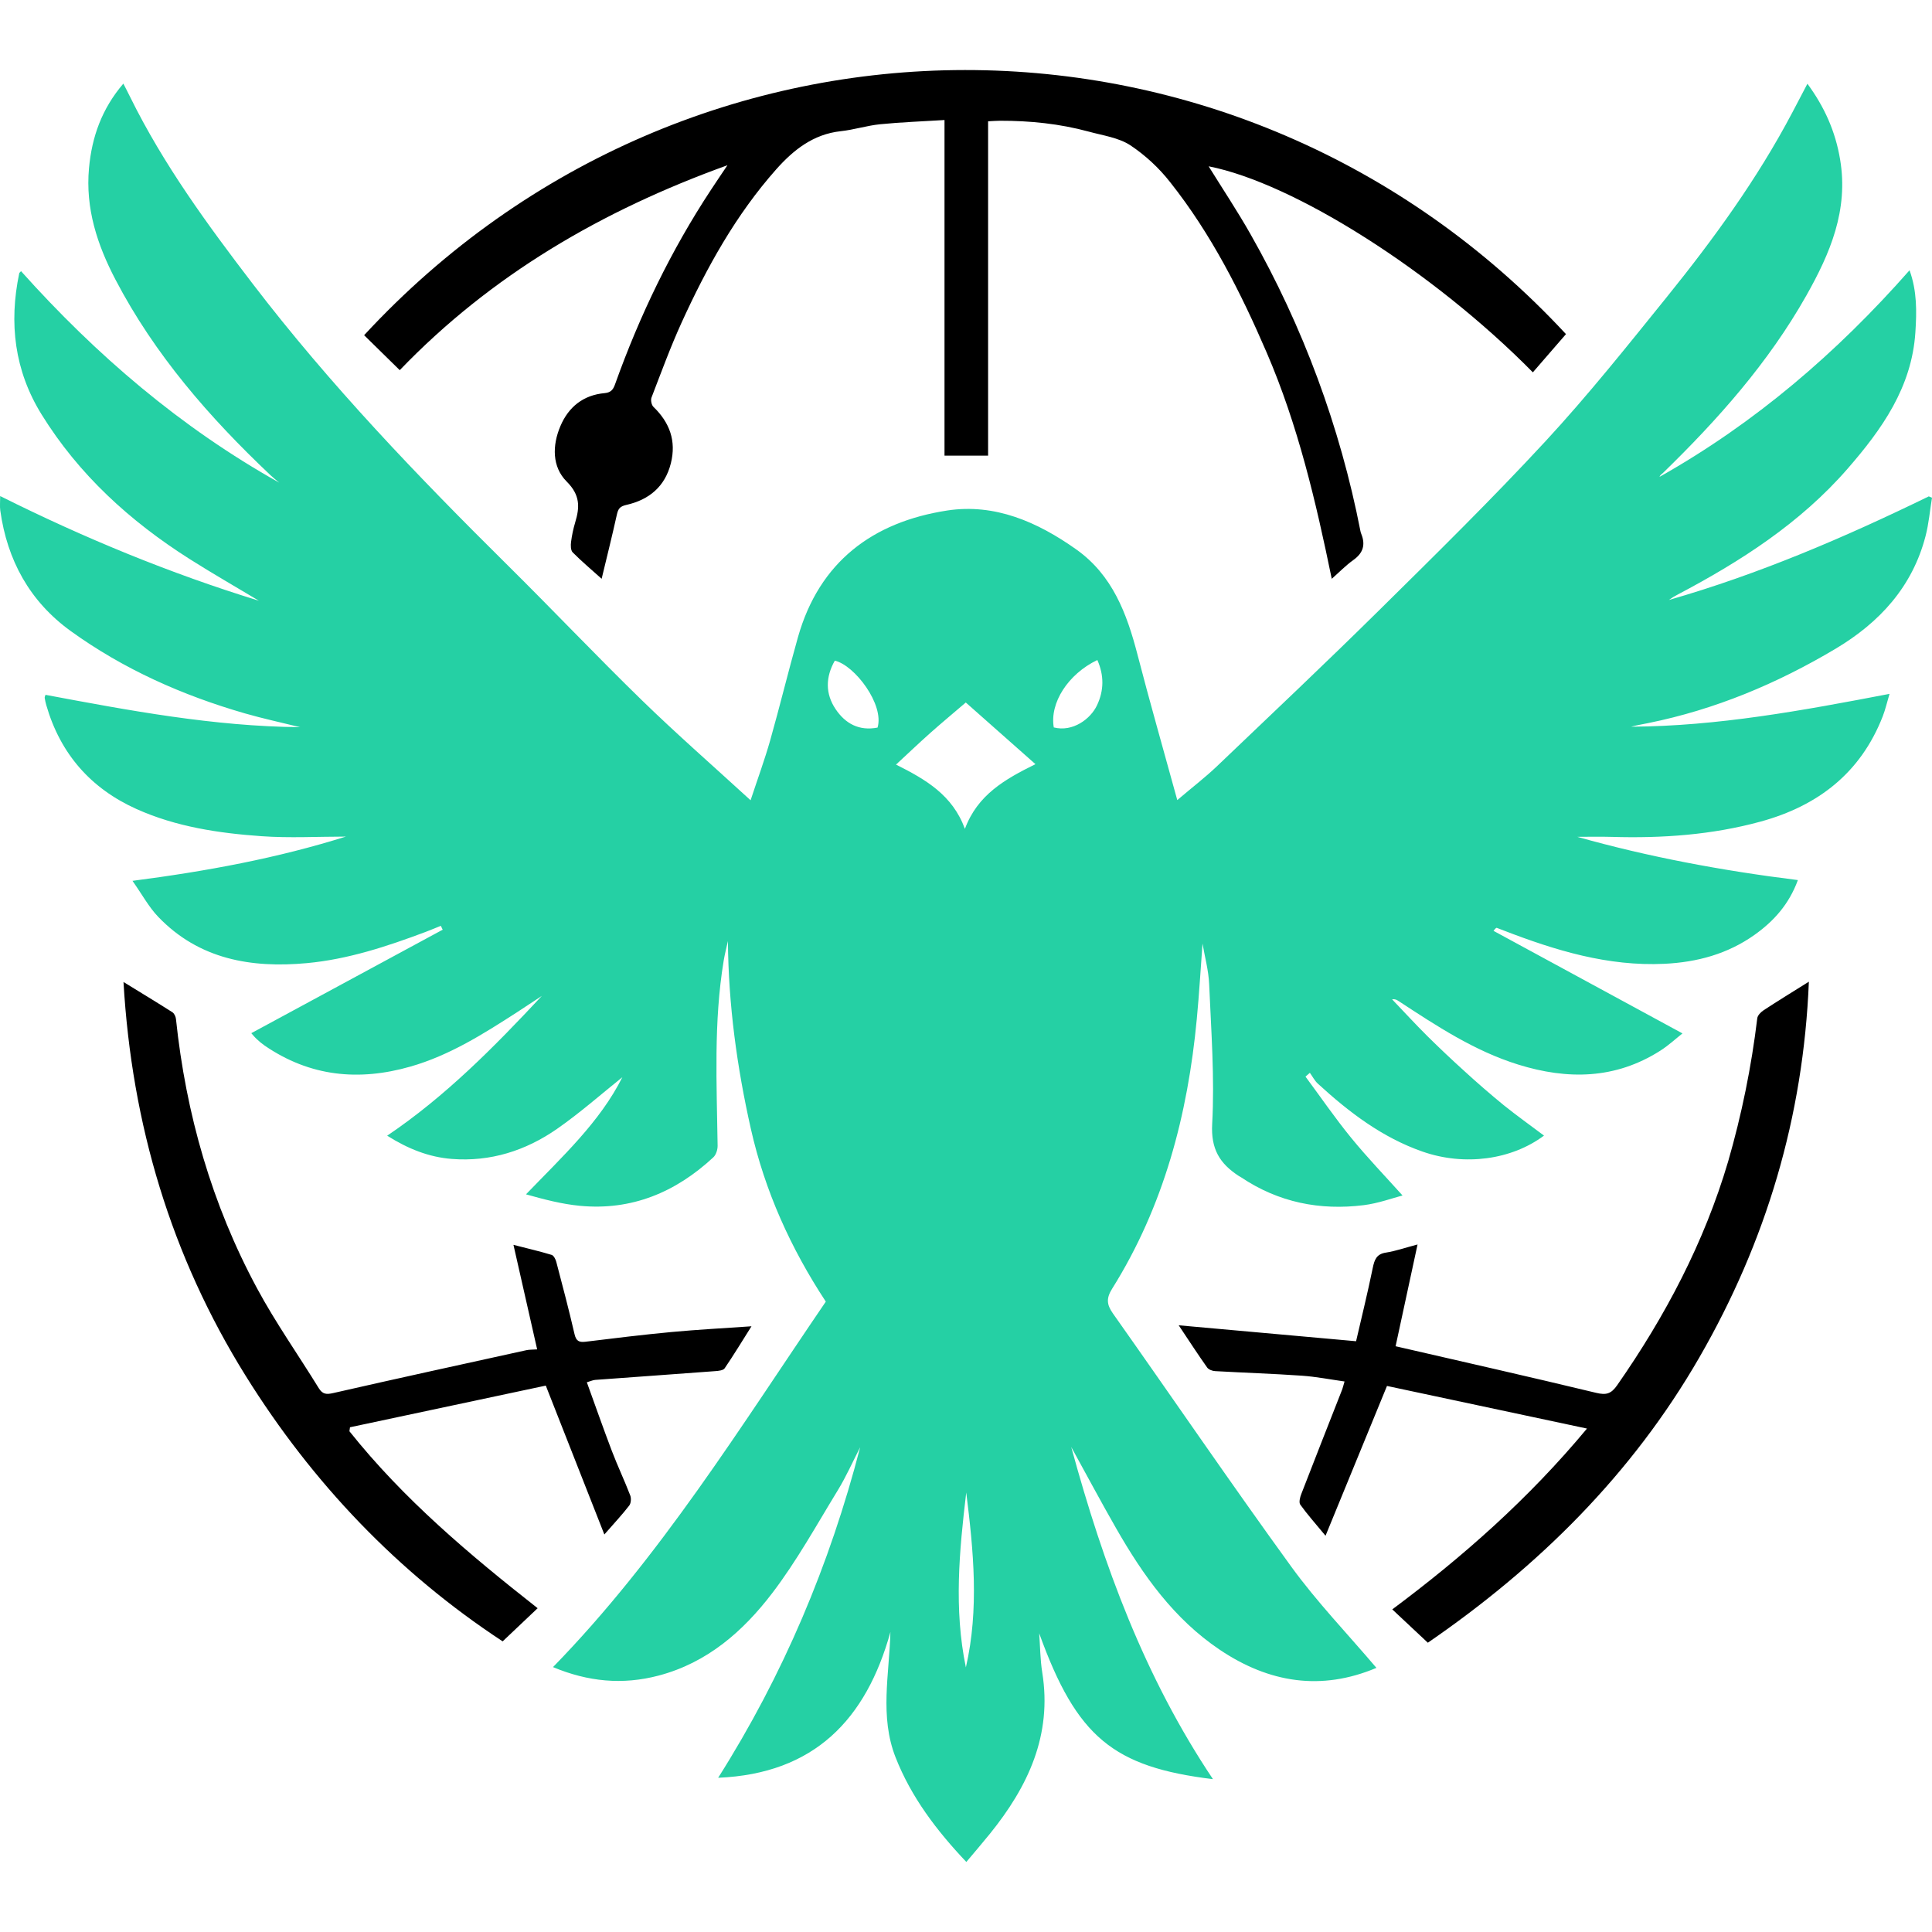
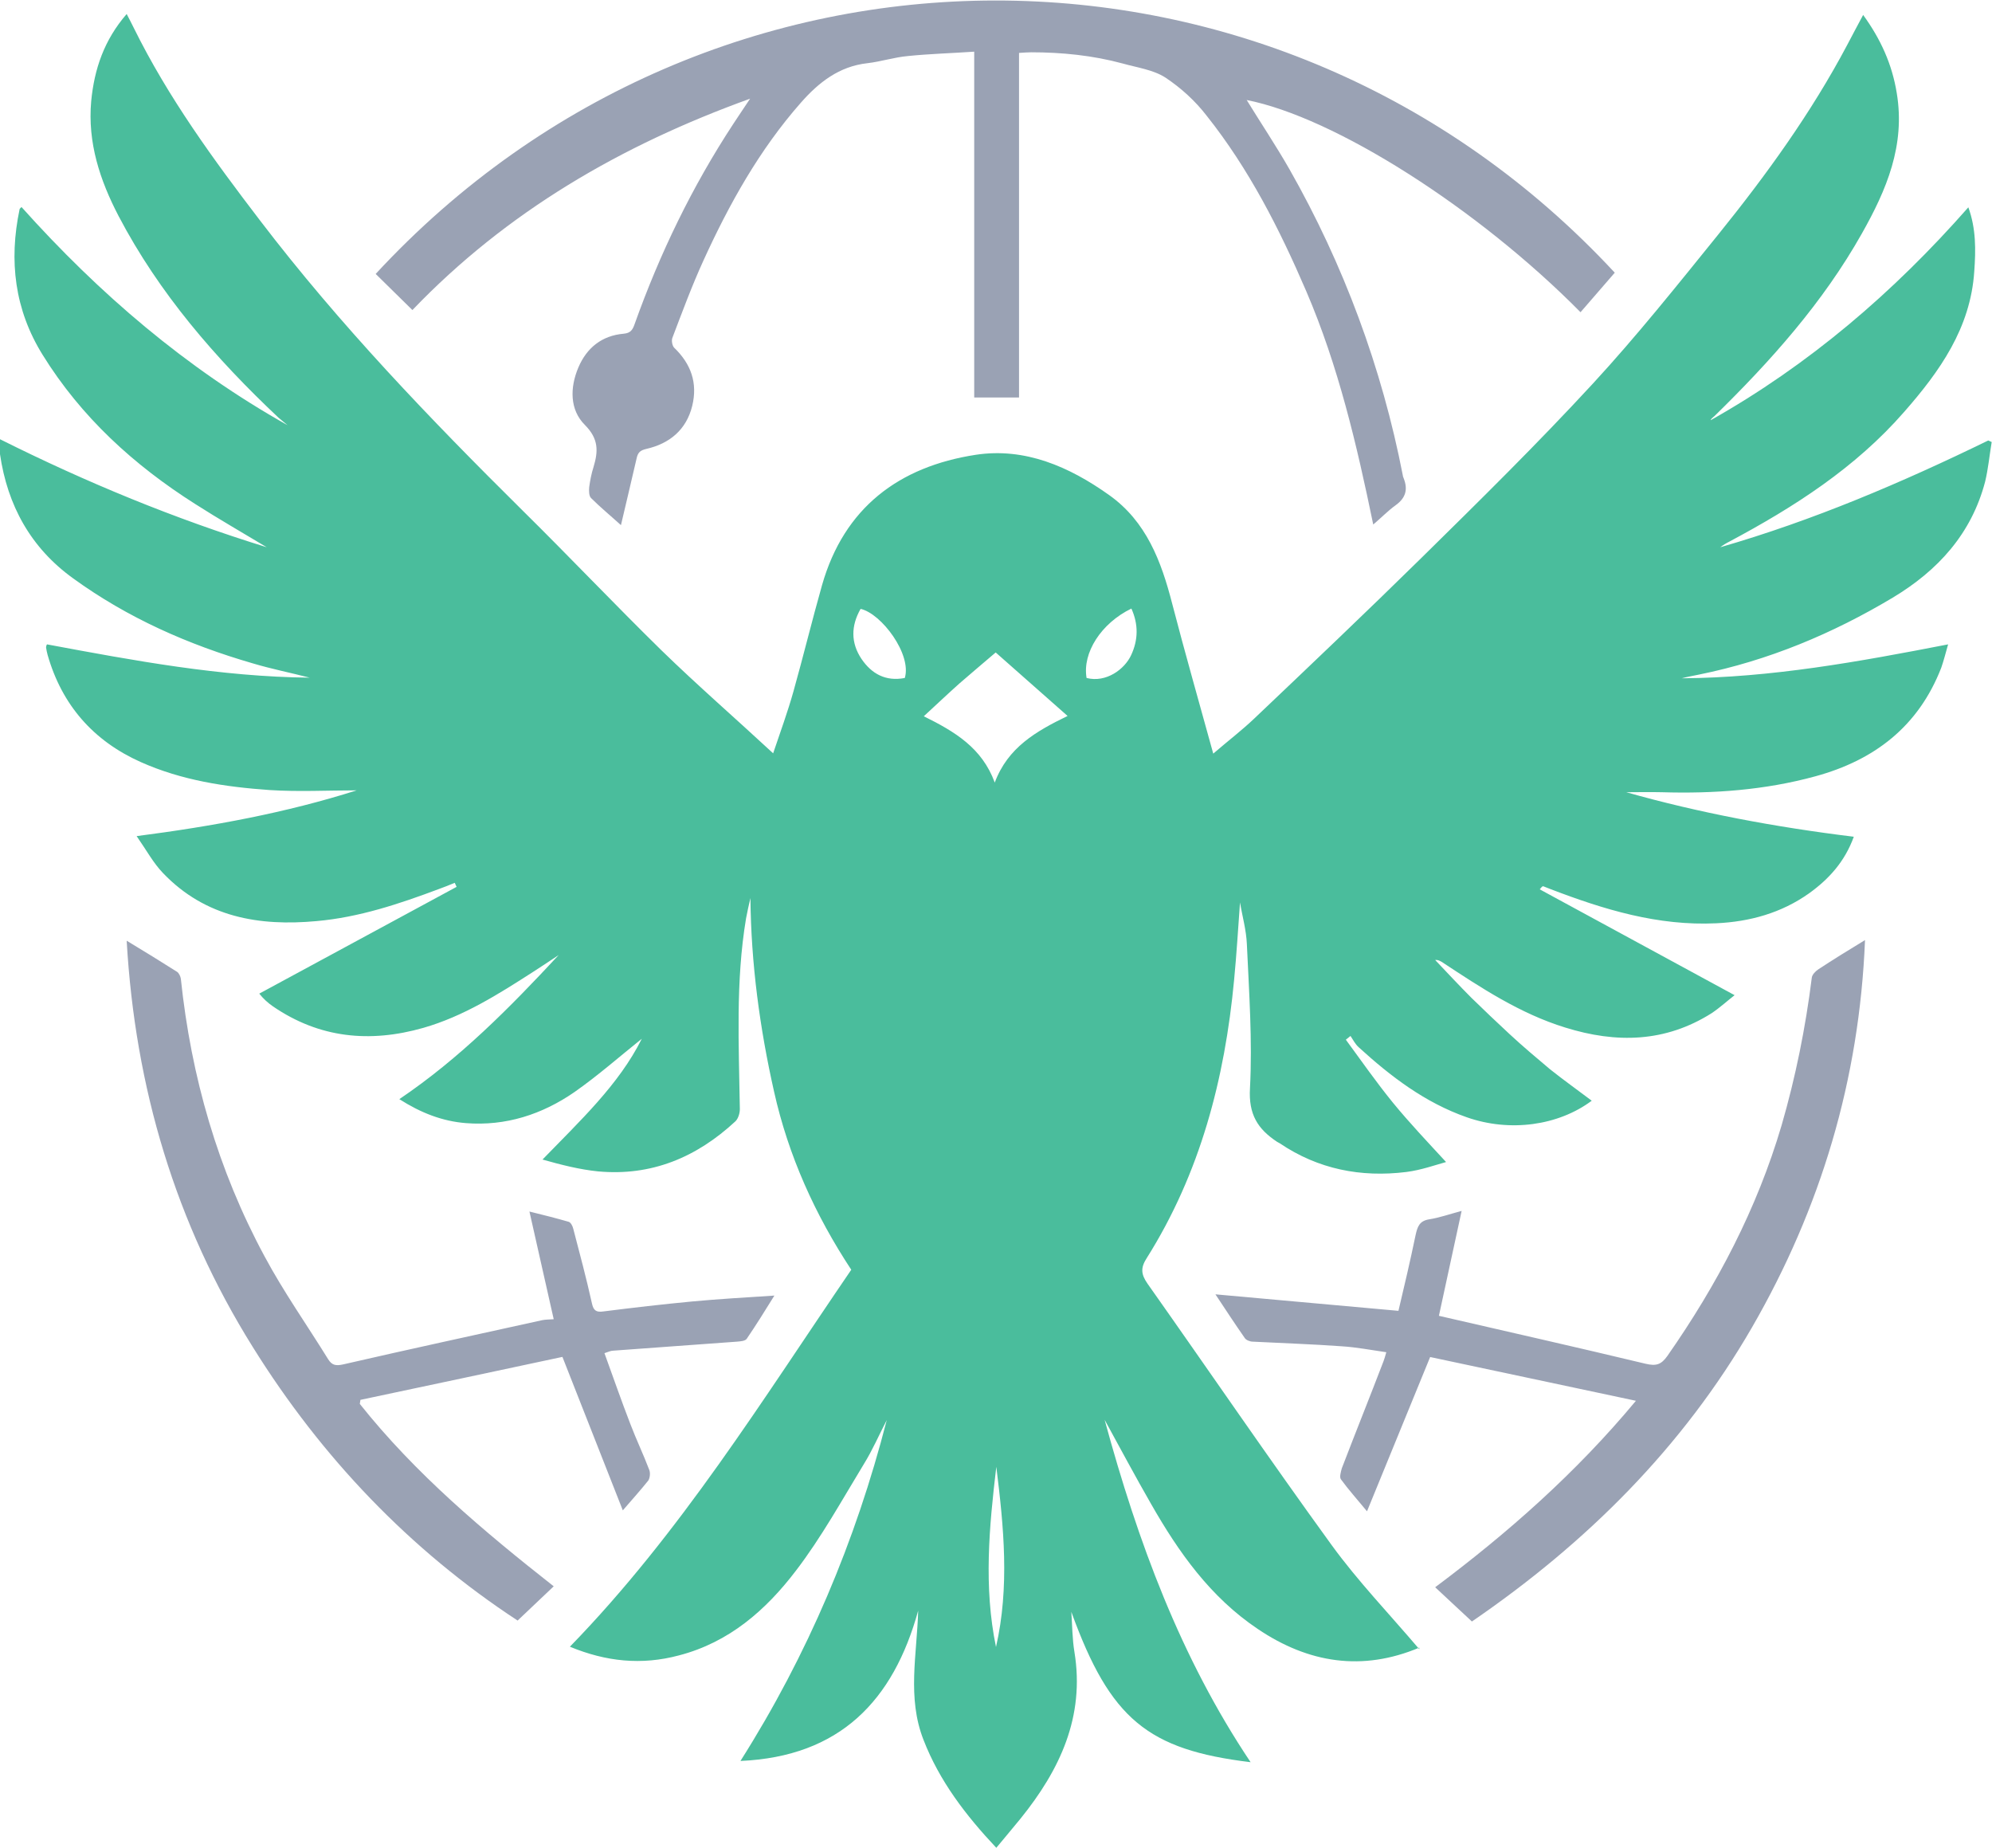
- <svg xmlns="http://www.w3.org/2000/svg" width="64" height="64" viewBox="0 0 64 64" fill="none">
-   <path d="M45.597 55.25c-1.826.771-3.555.501-5.194-.602-1.516-1.021-2.538-2.464-3.427-4.016-.497-.866-.966-1.748-1.49-2.699 1.07 3.927 2.44 7.636 4.695 11.004-3.297-.402-4.513-1.385-5.756-4.831.032.43.032.866.1 1.292.336 2.082-.472 3.787-1.732 5.347-.25.309-.509.609-.782.935-.983-1.038-1.826-2.145-2.345-3.468-.53-1.352-.207-2.743-.17-4.149-.803 2.895-2.52 4.695-5.706 4.828 2.157-3.407 3.698-7.062 4.704-10.949-.245.476-.462.969-.74 1.424-.705 1.152-1.361 2.346-2.178 3.415-.963 1.26-2.144 2.298-3.755 2.724-1.199.317-2.343.204-3.502-.28 3.554-3.646 6.195-7.94 9.037-12.107-1.16-1.764-2.019-3.663-2.483-5.724-.46-2.042-.743-4.107-.76-6.22-.047.216-.104.43-.14.649-.336 2.033-.23 4.082-.201 6.128.002.13-.051.302-.142.387-1.246 1.157-2.702 1.77-4.422 1.606-.594-.057-1.18-.21-1.784-.38 1.198-1.244 2.45-2.397 3.192-3.88-.687.55-1.393 1.174-2.161 1.71-1.04.724-2.21 1.098-3.492.997-.755-.06-1.446-.333-2.137-.77 1.935-1.306 3.547-2.943 5.123-4.63q-.406.271-.817.538c-1.117.72-2.236 1.43-3.533 1.802-1.719.493-3.337.331-4.833-.695a2.3 2.3 0 0 1-.27-.223c-.074-.07-.138-.15-.171-.188l6.34-3.428-.062-.128c-.17.068-.336.139-.506.203-1.276.479-2.571.907-3.932 1.033-1.843.17-3.574-.124-4.926-1.536-.308-.321-.526-.729-.85-1.19 2.468-.32 4.797-.752 7.069-1.466-.933 0-1.869.053-2.796-.013-1.416-.1-2.825-.31-4.136-.898-1.52-.682-2.529-1.833-2.993-3.444a2 2 0 0 1-.052-.237c-.005-.03.015-.065.026-.104 2.786.522 5.566 1.044 8.436 1.072-.625-.155-1.233-.285-1.83-.457-2.07-.598-4.02-1.464-5.772-2.729C.985 19.922.238 18.559.009 16.91c-.019-.138-.003-.28-.003-.477 2.783 1.389 5.616 2.558 8.57 3.467-.777-.467-1.55-.909-2.3-1.385-1.968-1.25-3.662-2.788-4.899-4.786-.899-1.453-1.085-3.024-.74-4.676.003-.018.027-.032.06-.07 2.487 2.777 5.285 5.175 8.552 7.005-.096-.08-.195-.158-.286-.244-2.025-1.914-3.84-3.996-5.139-6.484-.602-1.151-.998-2.355-.876-3.688.095-1.038.424-1.967 1.138-2.802.086.169.16.307.227.446 1.1 2.233 2.56 4.228 4.065 6.194 2.554 3.337 5.453 6.36 8.433 9.309 1.499 1.483 2.95 3.015 4.46 4.485 1.148 1.117 2.357 2.173 3.593 3.306.235-.713.466-1.34.648-1.98.322-1.137.6-2.287.922-3.425.708-2.494 2.474-3.812 4.938-4.193 1.583-.244 3 .38 4.28 1.288 1.201.852 1.677 2.127 2.029 3.485.409 1.58.86 3.15 1.318 4.819.5-.426.925-.75 1.31-1.117 1.796-1.714 3.601-3.418 5.368-5.163 1.867-1.844 3.74-3.684 5.522-5.61 1.412-1.527 2.712-3.159 4.02-4.779 1.548-1.918 2.994-3.91 4.148-6.097.164-.31.326-.62.506-.964.563.766.927 1.575 1.083 2.509.282 1.68-.33 3.11-1.12 4.51-1.254 2.22-2.928 4.104-4.745 5.872-.041.04-.096.066-.116.131 3.158-1.78 5.868-4.102 8.281-6.843.251.694.238 1.373.193 2.06-.12 1.82-1.108 3.207-2.246 4.515-1.567 1.8-3.537 3.064-5.624 4.166a2 2 0 0 0-.294.181c2.984-.856 5.824-2.074 8.609-3.432l.106.045c-.069.424-.106.855-.213 1.269-.436 1.681-1.523 2.863-2.975 3.73-1.939 1.156-4 2.02-6.222 2.468-.187.038-.374.07-.559.118 2.87-.017 5.677-.535 8.562-1.088-.083.278-.137.518-.225.745-.732 1.875-2.144 2.965-4.045 3.486-1.613.441-3.26.556-4.924.507-.407-.012-.814-.002-1.15-.002 2.33.658 4.784 1.12 7.308 1.433-.294.802-.801 1.364-1.437 1.815-.89.632-1.9.906-2.982.958-1.872.09-3.612-.442-5.326-1.103q-.113-.047-.227-.087c-.019-.005-.043.01-.11.099l6.259 3.397c-.222.175-.465.402-.74.576-1.486.943-3.063.965-4.7.457-1.457-.453-2.708-1.283-3.966-2.106-.055-.035-.11-.072-.213-.056.388.406.768.82 1.166 1.216q.599.592 1.224 1.157a31 31 0 0 0 1.3 1.127c.435.351.892.675 1.342 1.014-1.073.802-2.627 1.017-4.022.531-1.337-.466-2.44-1.307-3.47-2.252-.107-.098-.176-.238-.264-.358l-.145.125c.501.676.978 1.372 1.51 2.024.54.662 1.135 1.279 1.705 1.914-.331.086-.799.259-1.28.32-1.46.183-2.828-.091-4.065-.92-.029-.02-.061-.034-.09-.053-.617-.407-.917-.88-.871-1.718.084-1.536-.034-3.086-.1-4.629-.02-.457-.146-.91-.22-1.345-.061.82-.11 1.658-.189 2.493-.3 3.179-1.093 6.207-2.805 8.94-.197.315-.184.523.028.823 1.973 2.792 3.898 5.618 5.906 8.385.848 1.169 1.86 2.22 2.82 3.351zM31.964 27.457c.416-1.126 1.325-1.645 2.337-2.143l-2.308-2.043c-.408.35-.794.67-1.169 1.003-.38.338-.747.689-1.142 1.054.985.494 1.87 1.006 2.282 2.129m-2.894-3.354c.229-.762-.755-2.066-1.416-2.218-.306.54-.32 1.09.027 1.607.32.474.771.73 1.39.61m5.837-.005c.63.16 1.217-.28 1.43-.73q.352-.738.013-1.503c-.972.465-1.584 1.424-1.443 2.233m-2.9 25.344c-.231 1.93-.413 3.862-.012 5.794.443-1.93.253-3.862.012-5.794" fill="#25D0A4" />
-   <path d="M40.04 5.513c.464.748.953 1.482 1.386 2.247a32.5 32.5 0 0 1 3.64 9.832.5.5 0 0 0 .03.1c.143.357.057.63-.263.858-.253.181-.474.409-.717.624-.527-2.566-1.12-5.092-2.153-7.489-.86-1.997-1.84-3.933-3.196-5.645a5.7 5.7 0 0 0-1.327-1.23c-.391-.253-.907-.322-1.373-.45-.963-.262-1.947-.362-2.942-.36-.114 0-.228.01-.393.018v11.075h-1.444V3.976c-.744.046-1.441.071-2.133.14-.438.044-.866.183-1.303.23-.913.098-1.572.625-2.142 1.267-1.335 1.506-2.3 3.25-3.13 5.07-.37.812-.677 1.653-.998 2.486-.033.085 0 .247.064.309.539.52.762 1.129.577 1.87-.194.774-.726 1.208-1.468 1.376-.222.05-.276.129-.32.321-.155.701-.33 1.399-.505 2.128-.328-.295-.657-.571-.958-.874-.069-.068-.07-.233-.055-.348q.042-.328.137-.646c.153-.505.168-.904-.281-1.352-.487-.486-.483-1.196-.208-1.84.27-.637.764-1.028 1.464-1.09.23-.021.292-.141.352-.311.811-2.265 1.85-4.42 3.175-6.43.163-.25.331-.495.541-.808-4.164 1.502-7.83 3.641-10.855 6.788l-1.18-1.158C22.885-.598 41.04-.606 51.875 11.068l-1.097 1.266C47.48 8.99 42.868 6.067 40.043 5.51zm5.905 40.4-2.035 4.961c-.332-.402-.602-.704-.836-1.03-.053-.074-.01-.244.033-.353.443-1.147.895-2.29 1.344-3.435.03-.075.047-.154.089-.293-.486-.068-.951-.16-1.42-.192-.955-.066-1.912-.097-2.869-.151-.091-.005-.215-.051-.263-.12-.302-.426-.586-.865-.942-1.398l5.876.528c.186-.804.385-1.612.552-2.427.057-.274.123-.463.442-.51.32-.05.629-.16 1.042-.268l-.727 3.371c2.212.51 4.431 1.01 6.641 1.543.34.082.5.033.7-.253 1.595-2.288 2.882-4.726 3.675-7.411a30 30 0 0 0 .965-4.744c.012-.098.121-.207.213-.267.467-.306.944-.599 1.496-.944-.18 4.479-1.417 8.612-3.626 12.443-2.226 3.863-5.322 6.93-8.996 9.454l-1.178-1.104c2.342-1.746 4.516-3.665 6.45-5.99l-6.627-1.412zM17.794 44.7l-.785-3.463c.486.125.88.216 1.265.333.069.021.13.143.153.228.21.798.42 1.594.605 2.397.053.226.147.277.36.252.95-.116 1.9-.233 2.852-.322.86-.08 1.723-.126 2.65-.19-.314.498-.59.953-.889 1.392-.047.07-.201.085-.308.093-1.327.1-2.655.193-3.981.291-.077.006-.152.042-.276.079.28.771.542 1.523.826 2.268.19.499.42.983.612 1.481.037.096.025.258-.035.336-.235.303-.499.586-.823.957L18.08 45.9c-2.12.45-4.303.916-6.486 1.38l-.019.132c1.793 2.25 3.977 4.088 6.235 5.862-.388.369-.761.72-1.159 1.098-3.458-2.269-6.298-5.242-8.51-8.792-2.476-3.973-3.776-8.333-4.05-13.05.576.354 1.102.672 1.62 1.002.062.04.11.145.118.224.331 3.146 1.187 6.14 2.688 8.925.612 1.137 1.363 2.199 2.04 3.3.13.21.255.218.486.165 2.128-.486 4.261-.95 6.393-1.419.1-.022.207-.016.358-.027" fill="currentColor" />
+ <svg xmlns="http://www.w3.org/2000/svg" viewBox="0 0 64 59.36">
+   <path d="M45.6 52.93c-1.83.77-3.56.5-5.19-.6-1.52-1.02-2.54-2.46-3.43-4.02-.5-.87-.97-1.75-1.49-2.7 1.07 3.93 2.44 7.64 4.69 11-3.3-.4-4.51-1.38-5.76-4.83.03.43.03.87.1 1.29.34 2.08-.47 3.79-1.73 5.35-.25.31-.51.61-.78.94-.98-1.04-1.83-2.15-2.34-3.47-.53-1.35-.21-2.74-.17-4.15-.8 2.9-2.52 4.69-5.71 4.83 2.16-3.41 3.7-7.06 4.7-10.95-.25.48-.46.97-.74 1.42-.7 1.15-1.36 2.35-2.18 3.42-.96 1.26-2.14 2.3-3.76 2.72-1.2.32-2.34.2-3.5-.28 3.55-3.65 6.19-7.94 9.04-12.11-1.16-1.76-2.02-3.66-2.48-5.72-.46-2.04-.74-4.11-.76-6.22-.05.22-.1.43-.14.65-.34 2.03-.23 4.08-.2 6.13 0 .13-.05.3-.14.39-1.25 1.16-2.7 1.77-4.42 1.61-.59-.06-1.18-.21-1.78-.38 1.2-1.24 2.45-2.4 3.19-3.88-.69.55-1.39 1.17-2.16 1.71-1.04.72-2.21 1.1-3.49 1-.76-.06-1.45-.33-2.14-.77 1.94-1.31 3.55-2.94 5.12-4.63-.27.18-.54.36-.82.54-1.12.72-2.24 1.43-3.53 1.8-1.72.49-3.34.33-4.83-.69a2 2 0 0 1-.44-.41l6.34-3.43-.06-.13c-.17.07-.34.14-.51.2-1.28.48-2.57.91-3.93 1.03-1.84.17-3.57-.12-4.93-1.54-.31-.32-.53-.73-.85-1.19 2.47-.32 4.8-.75 7.07-1.47-.93 0-1.87.05-2.8-.01-1.42-.1-2.82-.31-4.14-.9-1.52-.68-2.53-1.83-2.99-3.44-.02-.08-.04-.16-.05-.24 0-.03.01-.07.03-.1 2.79.52 5.57 1.04 8.44 1.07-.62-.16-1.23-.28-1.83-.46-2.07-.6-4.02-1.46-5.77-2.73C.99 17.6.24 16.24 0 14.59c-.02-.14 0-.28 0-.48 2.78 1.39 5.62 2.56 8.57 3.47-.78-.47-1.55-.91-2.3-1.39-1.97-1.25-3.66-2.79-4.9-4.79C.47 9.95.28 8.38.63 6.72c0-.02.03-.03.06-.07 2.49 2.78 5.29 5.18 8.55 7.01-.1-.08-.19-.16-.29-.24-2.03-1.91-3.84-4-5.14-6.48-.6-1.15-1-2.36-.88-3.69.1-1.04.42-1.97 1.14-2.8.09.17.16.31.23.45 1.1 2.23 2.56 4.23 4.06 6.19 2.55 3.34 5.45 6.36 8.43 9.31 1.5 1.48 2.95 3.01 4.46 4.49 1.15 1.12 2.36 2.17 3.59 3.31.24-.71.47-1.34.65-1.98.32-1.14.6-2.29.92-3.42.71-2.49 2.47-3.81 4.94-4.19 1.58-.24 3 .38 4.28 1.29 1.2.85 1.68 2.13 2.03 3.49.41 1.58.86 3.15 1.32 4.82.5-.43.92-.75 1.31-1.12 1.8-1.71 3.6-3.42 5.37-5.16 1.87-1.84 3.74-3.68 5.52-5.61 1.41-1.53 2.71-3.16 4.02-4.78 1.55-1.92 2.99-3.91 4.15-6.1.16-.31.33-.62.51-.96.56.77.93 1.58 1.08 2.51.28 1.68-.33 3.11-1.12 4.51-1.25 2.22-2.93 4.1-4.74 5.87-.04.04-.1.07-.12.13 3.16-1.78 5.87-4.1 8.28-6.84.25.69.24 1.37.19 2.06-.12 1.82-1.11 3.21-2.25 4.51-1.57 1.8-3.54 3.06-5.62 4.17-.1.05-.2.11-.29.18 2.98-.86 5.82-2.07 8.61-3.43l.11.05c-.07.42-.11.85-.21 1.27-.44 1.68-1.52 2.86-2.97 3.73-1.94 1.16-4 2.02-6.22 2.47-.19.04-.37.07-.56.12 2.87-.02 5.68-.53 8.56-1.09-.08.28-.14.52-.22.75-.73 1.88-2.14 2.97-4.05 3.49-1.61.44-3.26.56-4.92.51-.41-.01-.81 0-1.15 0 2.33.66 4.78 1.12 7.31 1.43-.29.8-.8 1.36-1.44 1.82-.89.63-1.9.91-2.98.96-1.87.09-3.61-.44-5.33-1.1-.08-.03-.15-.06-.23-.09-.02 0-.04.01-.11.1l6.26 3.4c-.22.17-.47.4-.74.58-1.49.94-3.06.97-4.7.46-1.46-.45-2.71-1.28-3.97-2.11-.06-.03-.11-.07-.21-.06.39.41.77.82 1.17 1.22.4.39.81.78 1.22 1.16.42.39.86.76 1.3 1.13.44.35.89.67 1.34 1.01-1.07.8-2.63 1.02-4.02.53-1.34-.47-2.44-1.31-3.47-2.25-.11-.1-.18-.24-.26-.36l-.15.12c.5.68.98 1.37 1.51 2.02.54.66 1.13 1.28 1.71 1.91-.33.09-.8.26-1.28.32-1.46.18-2.83-.09-4.06-.92-.03-.02-.06-.03-.09-.05-.62-.41-.92-.88-.87-1.72.08-1.54-.03-3.09-.1-4.63-.02-.46-.15-.91-.22-1.34-.06.82-.11 1.66-.19 2.49-.3 3.18-1.09 6.21-2.81 8.94-.2.31-.18.52.03.82 1.97 2.79 3.9 5.62 5.91 8.39.85 1.17 1.86 2.22 2.82 3.35ZM31.96 25.14c.42-1.13 1.33-1.65 2.34-2.14l-2.31-2.04c-.41.35-.79.67-1.17 1-.38.34-.75.69-1.14 1.05.99.49 1.87 1.01 2.28 2.13m-2.89-3.36c.23-.76-.75-2.07-1.42-2.22-.31.54-.32 1.09.03 1.61.32.47.77.73 1.39.61m5.84 0c.63.16 1.22-.28 1.43-.73.23-.49.24-.99.01-1.5-.97.47-1.58 1.42-1.44 2.23m-2.9 25.34c-.23 1.93-.41 3.86-.01 5.79.44-1.93.25-3.86.01-5.79" style="fill:#4abd9c" />
+   <path d="M40.04 3.19c.46.75.95 1.48 1.39 2.25 1.74 3.06 2.97 6.38 3.64 9.83 0 .03.02.07.03.1.14.36.06.63-.26.86-.25.18-.47.41-.72.62-.53-2.57-1.12-5.09-2.15-7.49-.86-2-1.84-3.93-3.2-5.64-.37-.48-.82-.89-1.33-1.23-.39-.25-.91-.32-1.37-.45-.96-.26-1.95-.36-2.94-.36-.11 0-.23.01-.39.02v11.07H31.3V1.66c-.74.05-1.44.07-2.13.14-.44.04-.87.18-1.3.23-.91.1-1.57.62-2.14 1.27-1.33 1.51-2.3 3.25-3.13 5.07-.37.81-.68 1.65-1 2.49-.03.09 0 .25.06.31.54.52.76 1.13.58 1.87-.19.77-.73 1.21-1.47 1.38-.22.05-.28.13-.32.32-.16.7-.33 1.4-.5 2.13-.33-.3-.66-.57-.96-.87-.07-.07-.07-.23-.06-.35.03-.22.07-.43.14-.65.15-.5.17-.9-.28-1.35-.49-.49-.48-1.2-.21-1.84s.76-1.03 1.46-1.09c.23-.02.29-.14.35-.31.81-2.27 1.85-4.42 3.17-6.43.16-.25.33-.49.54-.81-4.16 1.5-7.83 3.64-10.85 6.79L12.07 8.8C22.89-2.9 41.05-2.91 51.88 8.76l-1.1 1.27c-3.3-3.34-7.91-6.27-10.74-6.82Zm5.91 40.4-2.03 4.96c-.33-.4-.6-.7-.84-1.03-.05-.07 0-.24.03-.35.44-1.15.9-2.29 1.34-3.44.03-.08.05-.15.09-.29-.49-.07-.95-.16-1.42-.19-.96-.07-1.91-.1-2.87-.15-.09 0-.22-.05-.26-.12-.3-.43-.59-.87-.94-1.4l5.88.53c.19-.8.38-1.61.55-2.43.06-.27.12-.46.44-.51s.63-.16 1.04-.27l-.73 3.37c2.21.51 4.43 1.01 6.64 1.54.34.08.5.03.7-.25 1.6-2.29 2.88-4.73 3.67-7.41.45-1.55.77-3.14.97-4.74.01-.1.12-.21.21-.27.47-.31.94-.6 1.5-.94-.18 4.48-1.42 8.61-3.63 12.44-2.23 3.86-5.32 6.93-9 9.45l-1.18-1.1c2.34-1.75 4.52-3.67 6.45-5.99l-6.63-1.41Zm-28.16-1.21-.78-3.46c.49.12.88.22 1.26.33.07.02.13.14.15.23.21.8.42 1.59.6 2.4.05.23.15.28.36.25.95-.12 1.9-.23 2.85-.32.86-.08 1.72-.13 2.65-.19-.31.5-.59.95-.89 1.39-.05.07-.2.08-.31.09-1.33.1-2.66.19-3.98.29-.08 0-.15.04-.28.08.28.77.54 1.52.83 2.27.19.5.42.98.61 1.48.04.1.02.26-.03.34-.24.3-.5.59-.82.96l-1.94-4.93c-2.12.45-4.3.92-6.49 1.38l-.02.13c1.79 2.25 3.98 4.09 6.23 5.86l-1.16 1.1c-3.46-2.27-6.3-5.24-8.51-8.79-2.48-3.97-3.78-8.33-4.05-13.05.58.35 1.1.67 1.62 1 .06.04.11.15.12.22.33 3.15 1.19 6.14 2.69 8.92.61 1.14 1.36 2.2 2.04 3.3.13.21.26.22.49.17 2.13-.49 4.26-.95 6.39-1.42.1-.02.21-.02.36-.03" style="fill:#9aa2b4" />
</svg>
